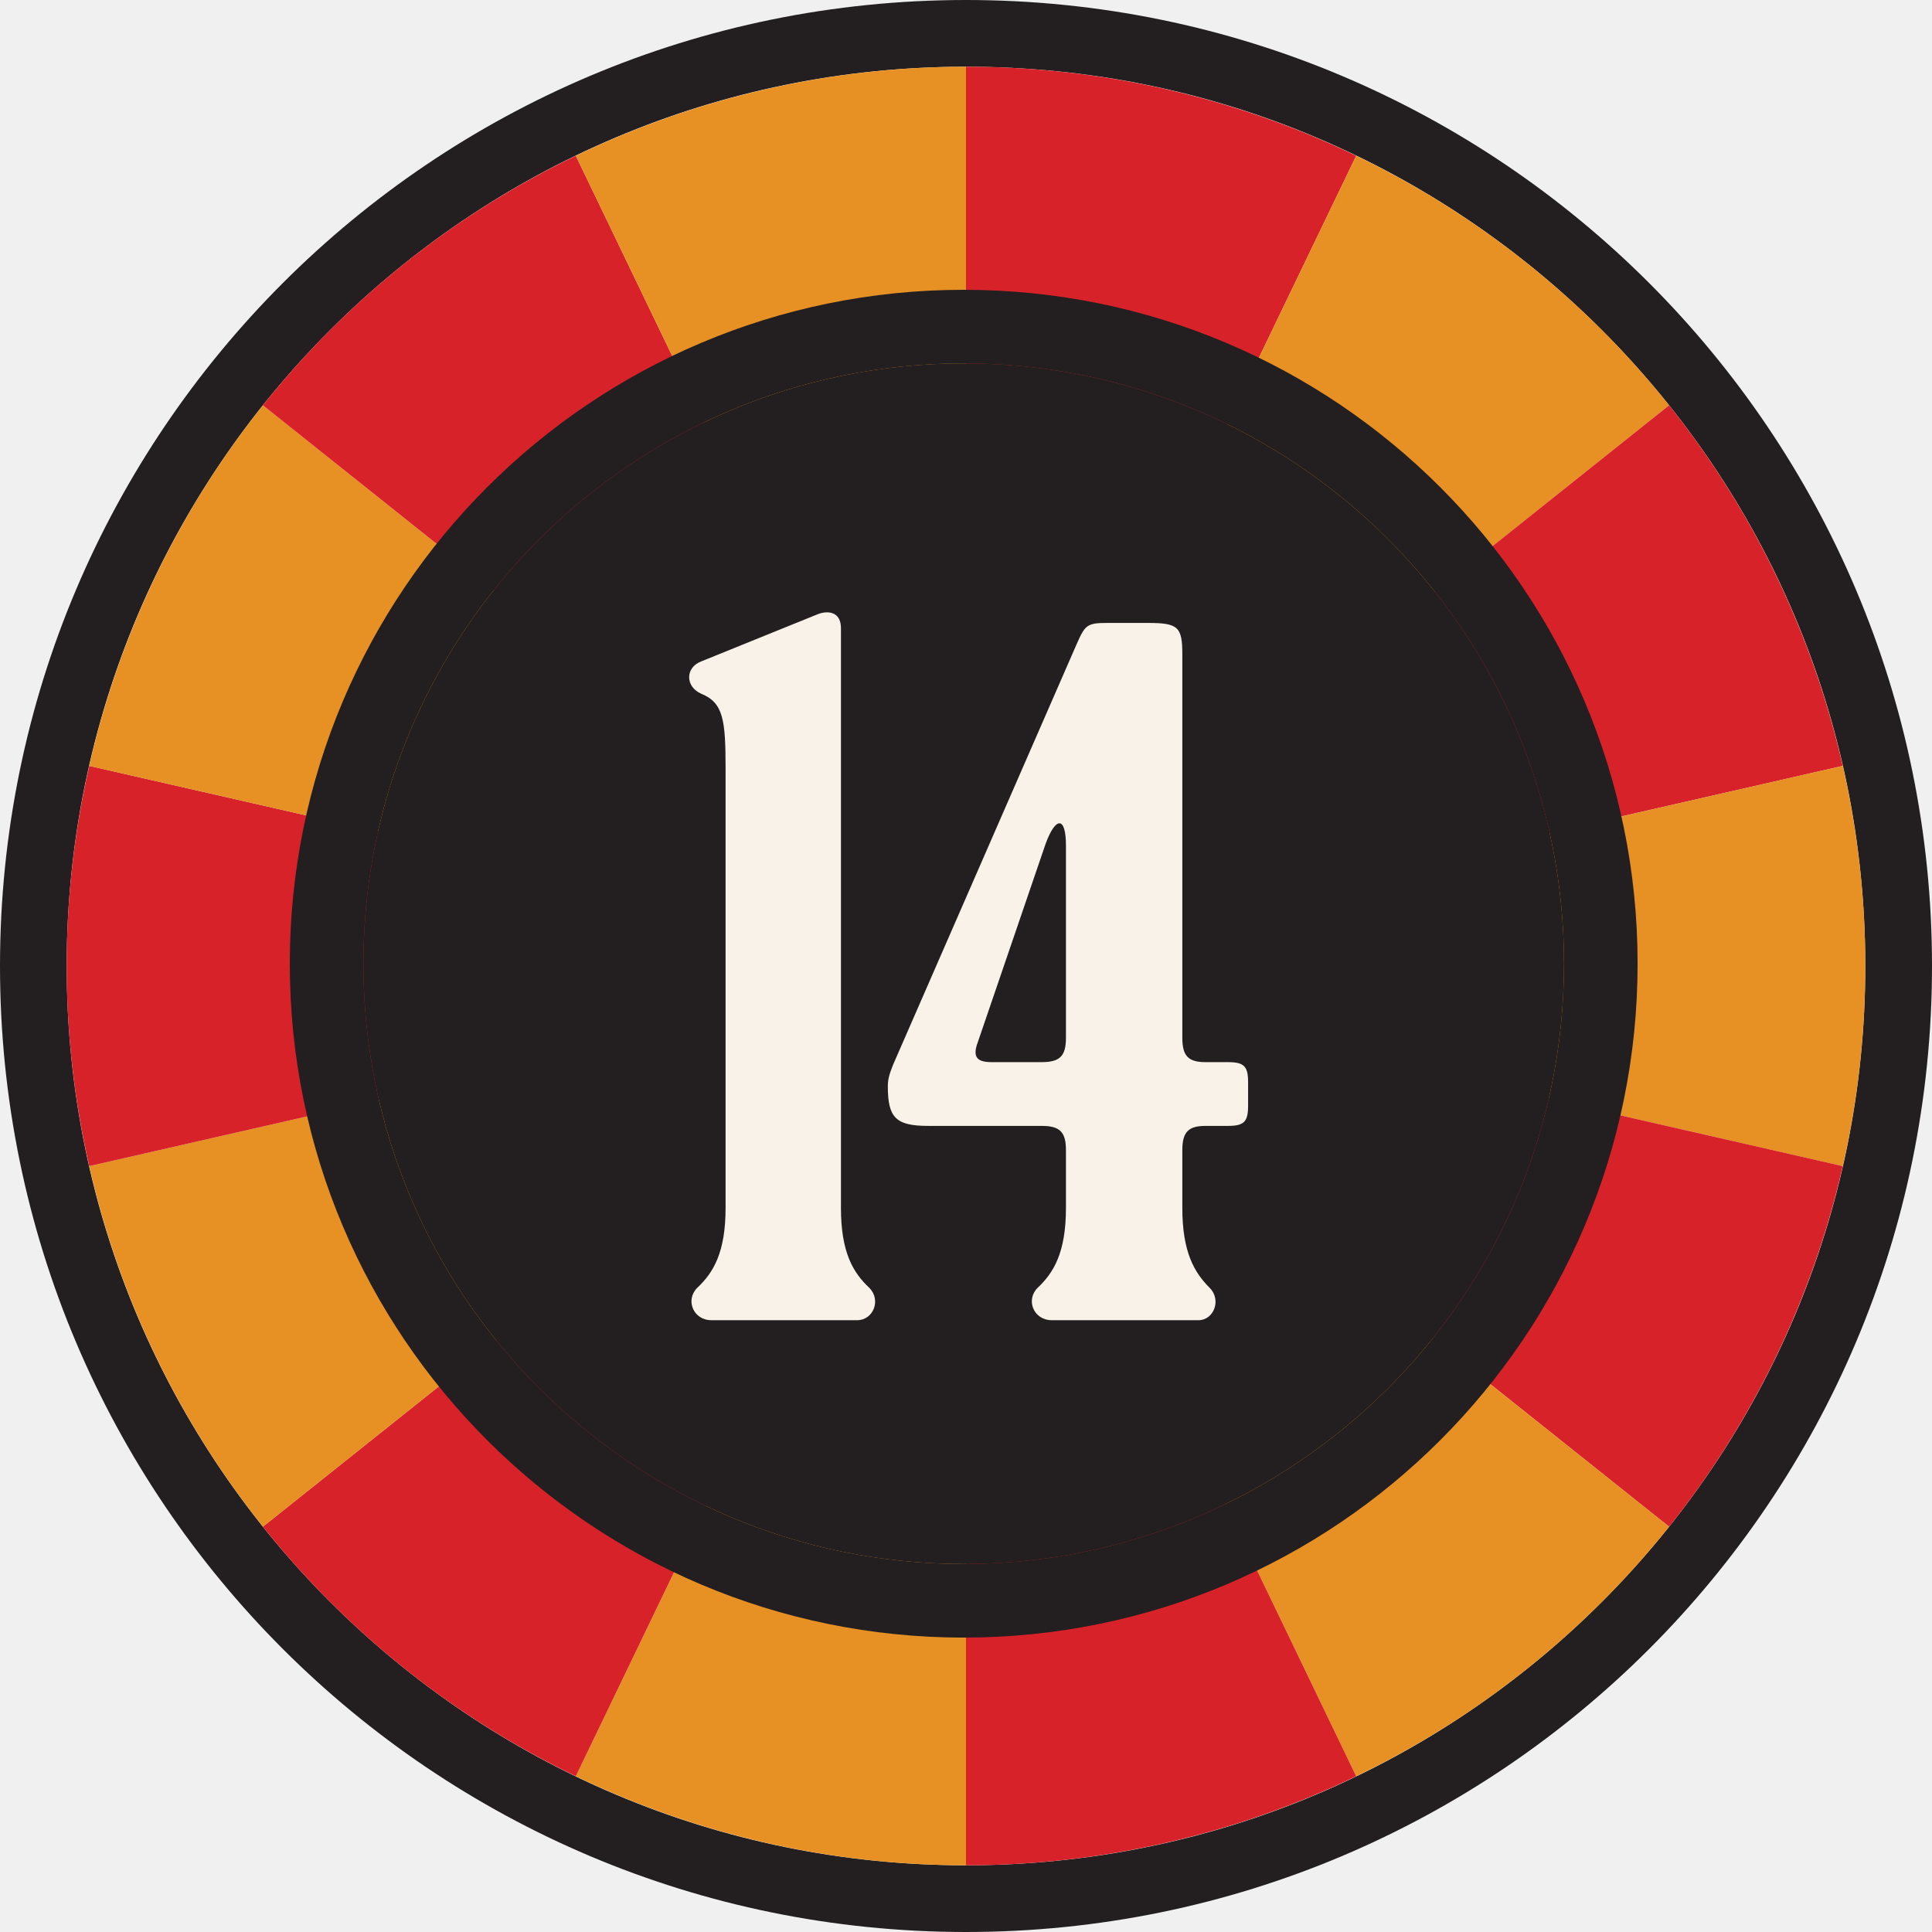
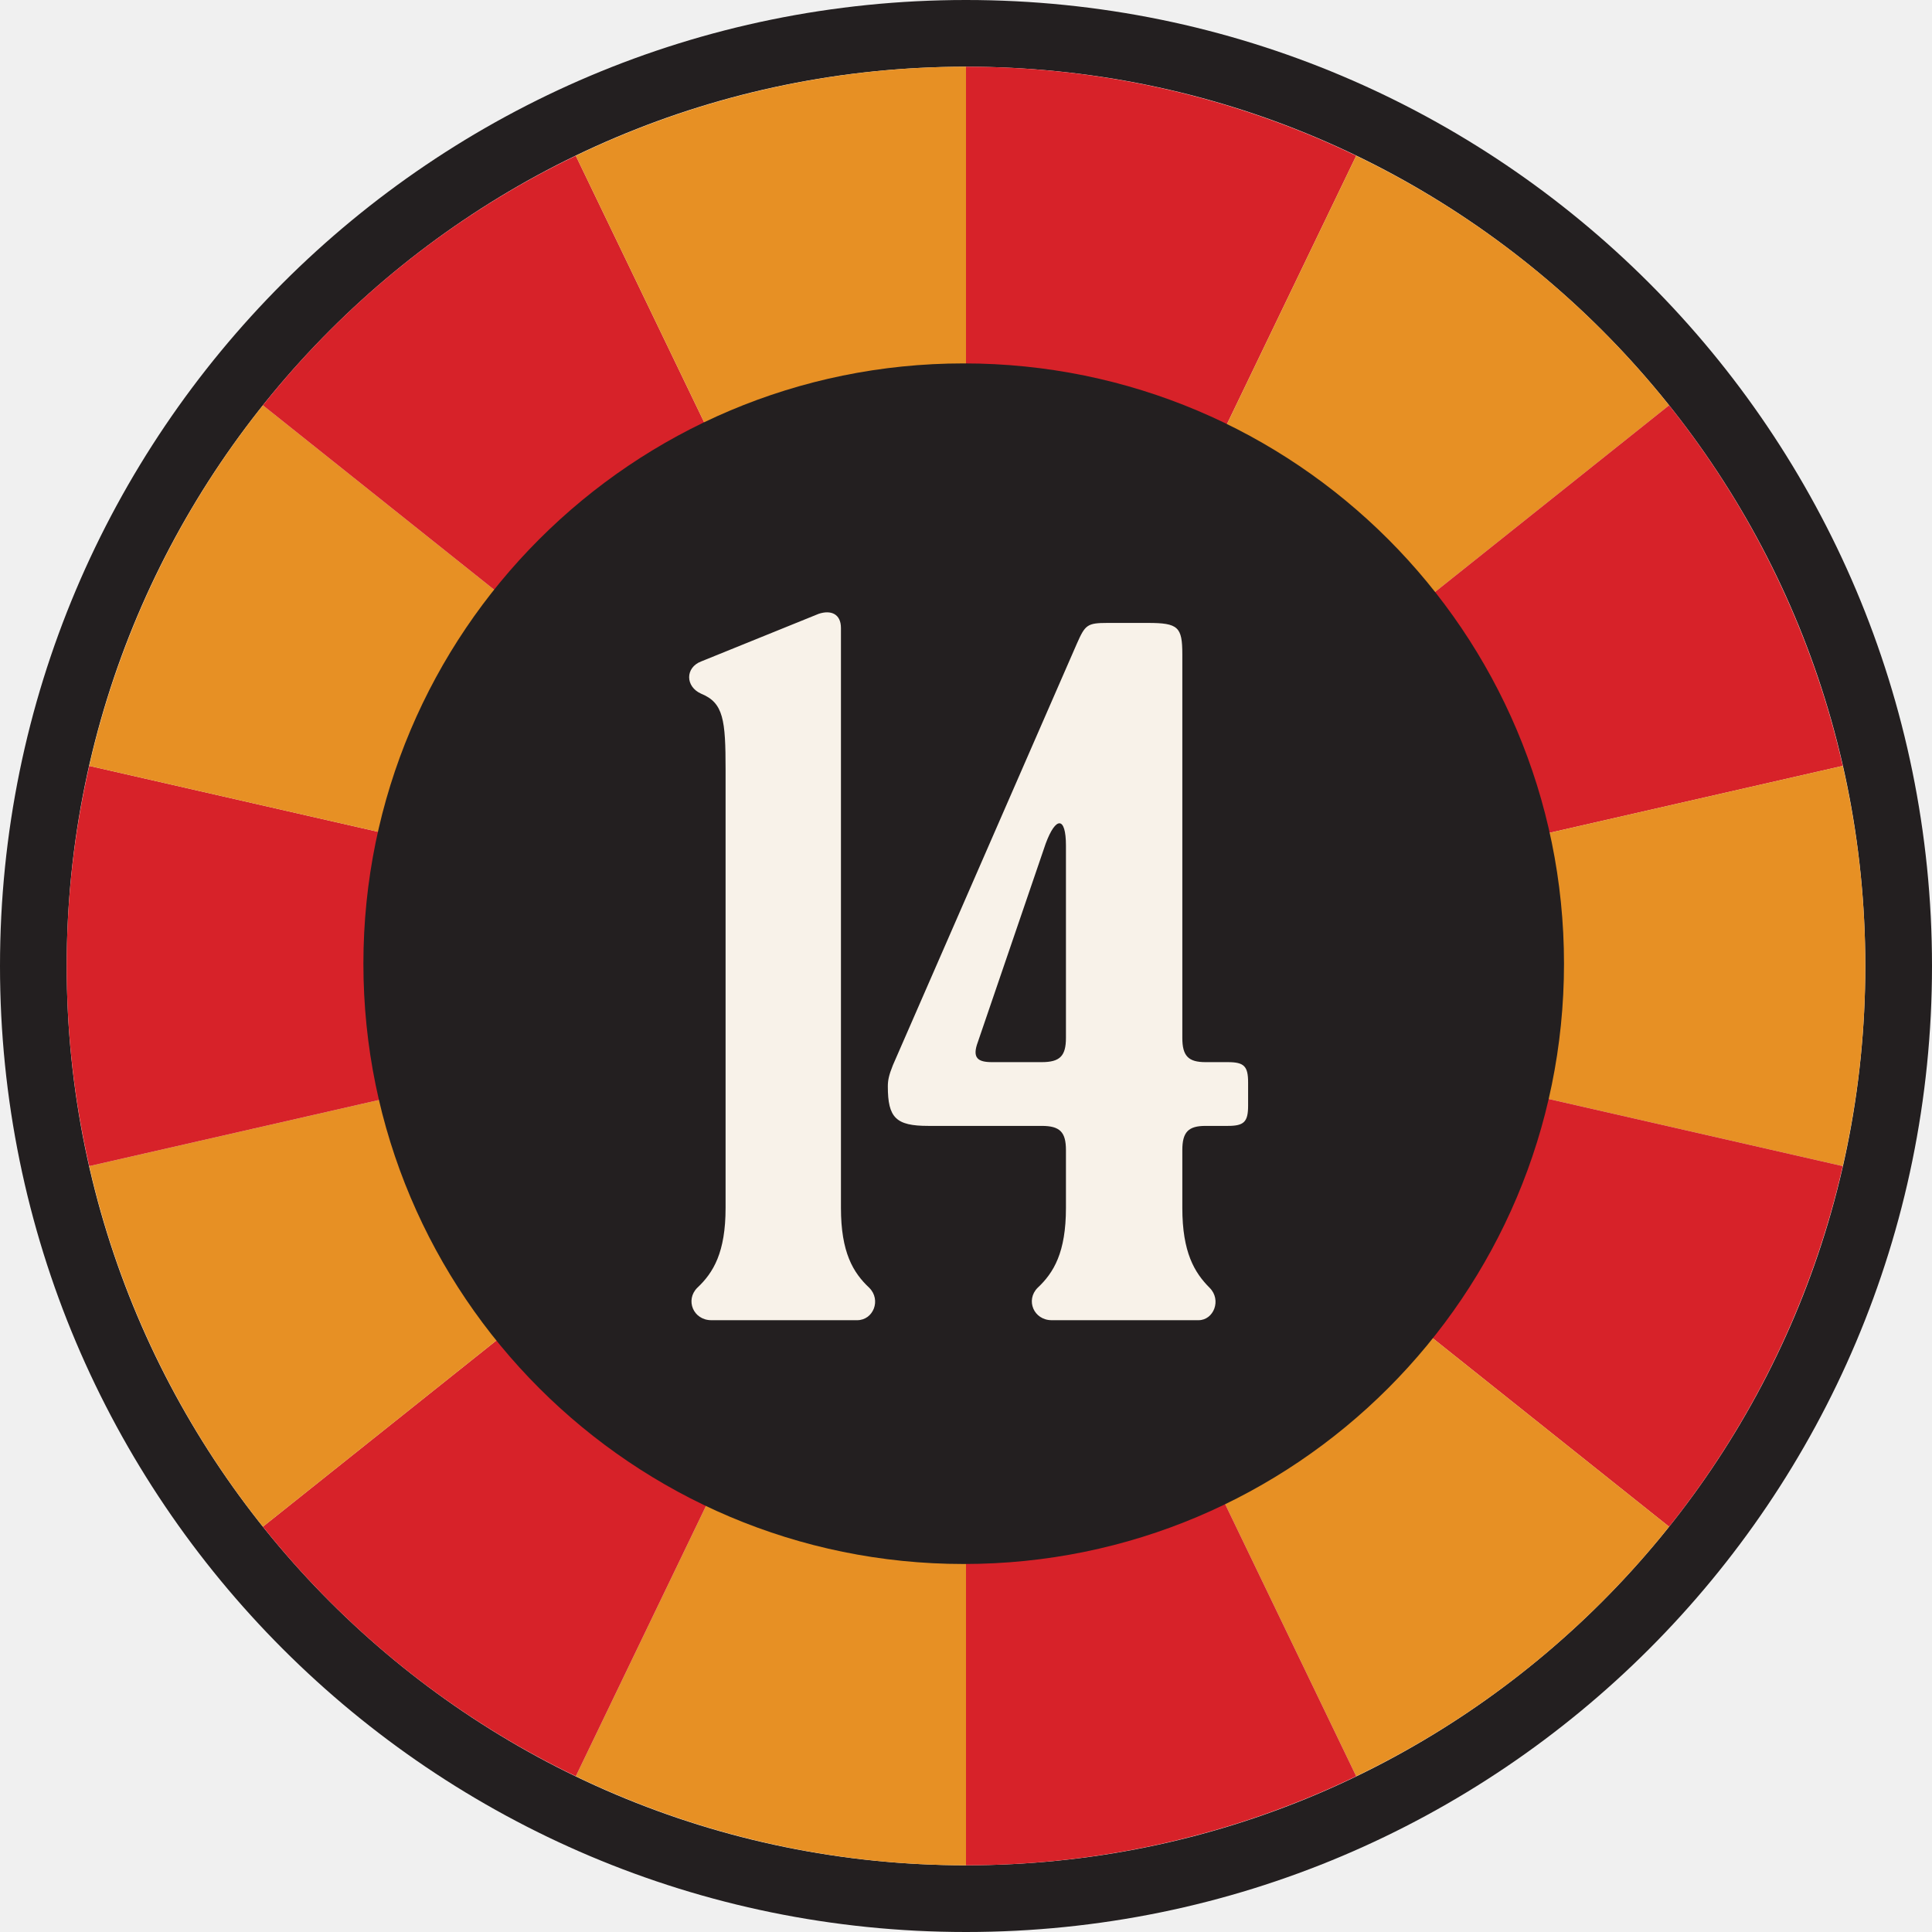
- <svg xmlns="http://www.w3.org/2000/svg" xmlns:xlink="http://www.w3.org/1999/xlink" width="420" height="420" viewBox="0 0 420 420" fill="none">
+ <svg xmlns="http://www.w3.org/2000/svg" width="420" height="420" viewBox="0 0 420 420" fill="none">
  <rect x="8" y="8" width="404" height="404" rx="202" fill="#F8F2E9" />
  <rect x="8" y="8" width="404" height="404" rx="202" stroke="#231F20" stroke-width="16" />
  <g clip-path="url(#clip0_762_16)">
    <rect width="391" height="391" transform="translate(14.5 14.5)" fill="#F8F2E9" />
    <path d="M210 14.5C239.37 14.5 268.363 21.117 294.824 33.861L210 210L210 14.5Z" fill="#D72229" />
    <path d="M294.824 33.861C321.286 46.604 344.536 65.145 362.848 88.108L210 210L294.824 33.861Z" fill="#E79024" />
    <path d="M362.848 88.108C381.16 111.07 394.063 137.863 400.598 166.497L210 210L362.848 88.108Z" fill="#D72229" />
    <path d="M400.598 166.497C407.134 195.131 407.134 224.869 400.598 253.503L210 210L400.598 166.497Z" fill="#E79024" />
    <path d="M400.598 253.503C394.063 282.137 381.16 308.93 362.848 331.892L210 210L400.598 253.503Z" fill="#D72229" />
    <path d="M362.848 331.892C344.536 354.855 321.286 373.396 294.824 386.139L210 210L362.848 331.892Z" fill="#E79024" />
    <path d="M294.824 386.139C268.363 398.883 239.37 405.5 210 405.5L210 210L294.824 386.139Z" fill="#D72229" />
    <path d="M210 405.5C180.63 405.5 151.637 398.883 125.176 386.139L210 210L210 405.5Z" fill="#E79024" />
    <path d="M125.176 386.139C98.714 373.396 75.464 354.855 57.152 331.892L210 210L125.176 386.139Z" fill="#D72229" />
    <path d="M57.152 331.892C38.84 308.93 25.937 282.137 19.402 253.503L210 210L57.152 331.892Z" fill="#E79024" />
    <path d="M19.402 253.503C12.866 224.869 12.866 195.131 19.402 166.497L210 210L19.402 253.503Z" fill="#D72229" />
    <path d="M19.402 166.497C25.937 137.863 38.84 111.07 57.152 88.108L210 210L19.402 166.497Z" fill="#E79024" />
    <path d="M57.152 88.108C75.464 65.145 98.714 46.604 125.176 33.861L210 210L57.152 88.108Z" fill="#D72229" />
    <path d="M125.176 33.861C151.637 21.117 180.63 14.5 210 14.5V210L125.176 33.861Z" fill="#E79024" />
-     <use xlink:href="#stroke0_762_16" fill="#231F20" />
-     <mask id="stroke1_762_16" maskUnits="userSpaceOnUse" x="63" y="63" width="293" height="293" fill="black">
-       <rect fill="white" x="63" y="63" width="293" height="293" />
-       <use xlink:href="#stroke0_762_16" />
-     </mask>
-     <path d="M340 209.5C340 281.573 281.573 340 209.5 340C137.427 340 79 281.573 79 209.5C79 137.427 137.427 79 209.5 79C281.573 79 340 137.427 340 209.5Z" stroke-width="32" stroke="#231F20" mask="url(#stroke1_762_16)" />
+     <path d="M209.5 340C281.573 340 340 281.573 340 209.5C340 137.427 281.573 79 209.5 79C137.427 79 79 137.427 79 209.5C79 281.573 137.427 340 209.5 340Z" fill="#231F20" />
    <path d="M151.575 279.96C155.095 276.66 157.735 272.26 157.735 262.58V167.32C157.735 156.54 157.295 152.8 152.455 150.82C148.935 149.28 148.935 145.1 152.455 143.78L177.975 133.44C180.615 132.56 182.815 133.44 182.815 136.52V262.58C182.815 272.26 185.455 276.66 188.975 279.96C191.615 282.6 189.855 287 186.335 287H154.655C150.695 287 148.935 282.6 151.575 279.96ZM212.587 226.5C211.267 230.02 212.587 230.9 215.667 230.9H226.447C230.407 230.9 231.727 229.58 231.727 225.62V183.82C231.727 177.44 229.527 177.44 227.327 183.38L212.587 226.5ZM193.007 236.18C193.007 234.86 193.227 233.76 194.107 231.56L234.147 139.82C235.907 135.86 236.347 135.42 240.747 135.42H249.547C256.147 135.42 257.027 136.3 257.027 142.24V225.62C257.027 229.58 258.347 230.9 262.087 230.9H266.927C270.447 230.9 271.327 231.78 271.327 235.3V240.36C271.327 243.88 270.447 244.76 266.927 244.76H262.087C258.347 244.76 257.027 246.08 257.027 250.04V262.58C257.027 272.26 259.667 276.66 262.967 279.96C265.607 282.6 263.847 287 260.547 287H228.647C224.687 287 222.927 282.6 225.567 279.96C229.087 276.66 231.727 272.26 231.727 262.58V250.04C231.727 246.08 230.407 244.76 226.447 244.76H201.807C194.767 244.76 193.007 243 193.007 236.18Z" fill="#F8F2E9" />
  </g>
  <defs>
    <clipPath id="clip0_762_16">
      <rect width="391" height="391" rx="195.5" fill="white" transform="translate(14.5 14.5)" />
    </clipPath>
-     <path id="stroke0_762_16" d="M209.5 340C281.573 340 340 281.573 340 209.5C340 137.427 281.573 79 209.5 79C137.427 79 79 137.427 79 209.5C79 281.573 137.427 340 209.5 340Z" />
  </defs>
</svg>
